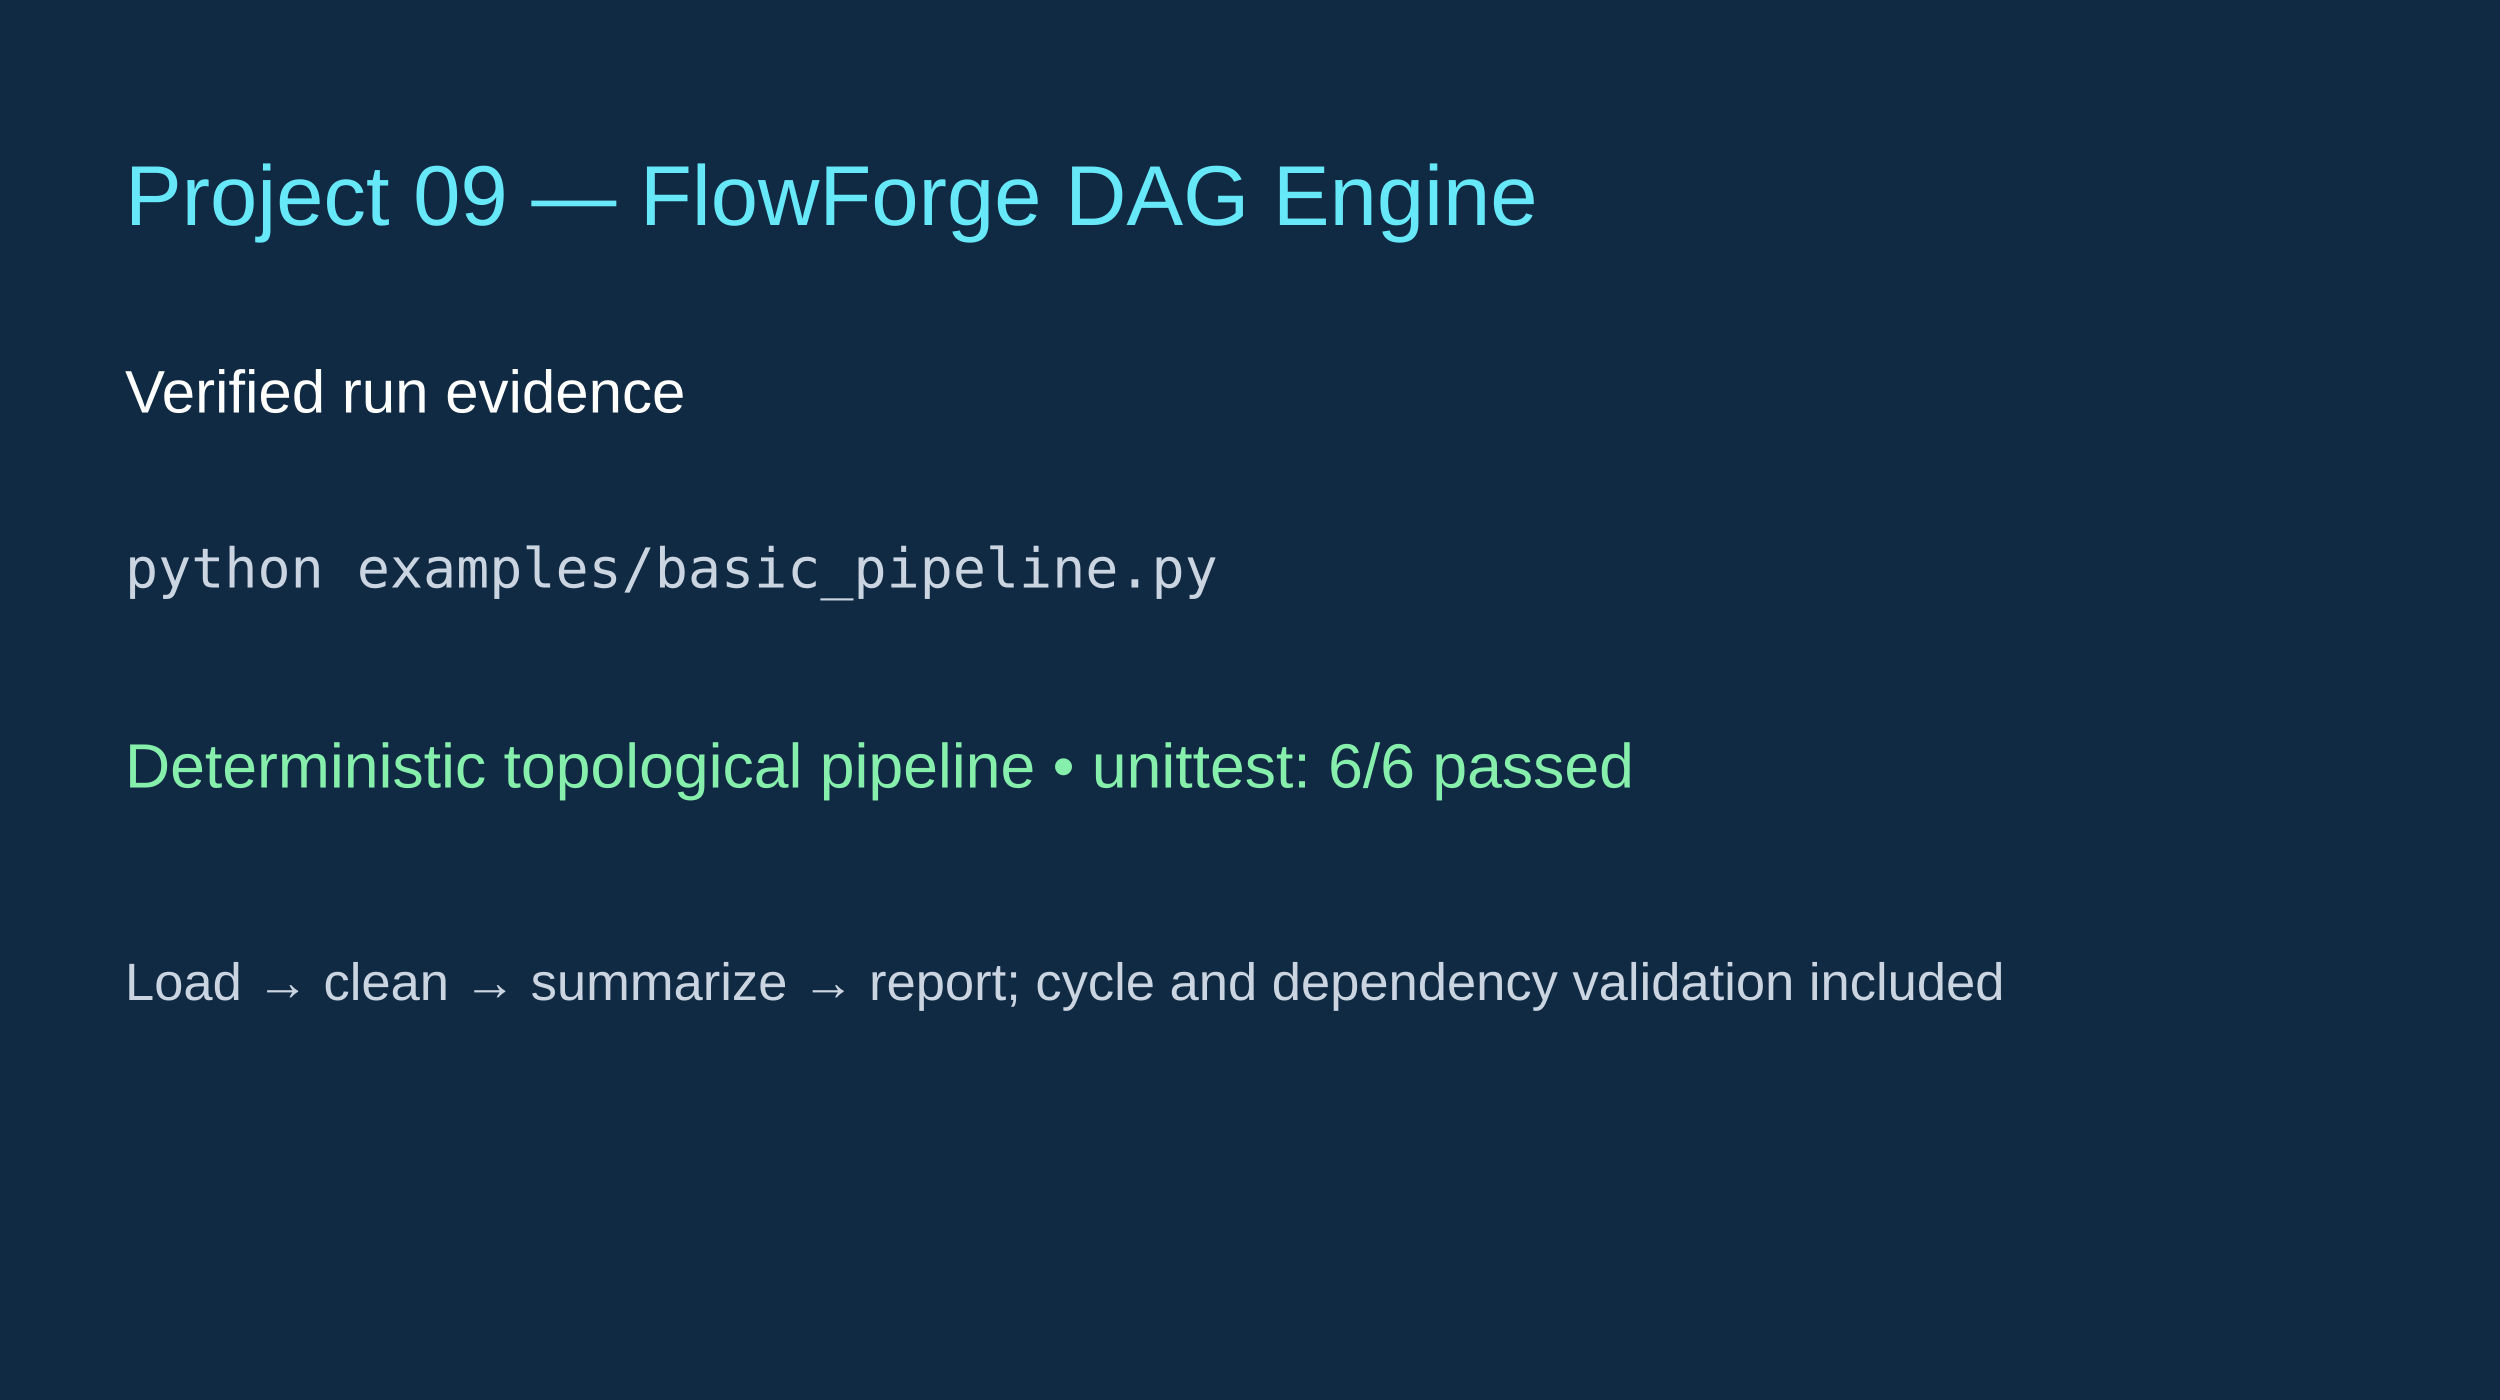
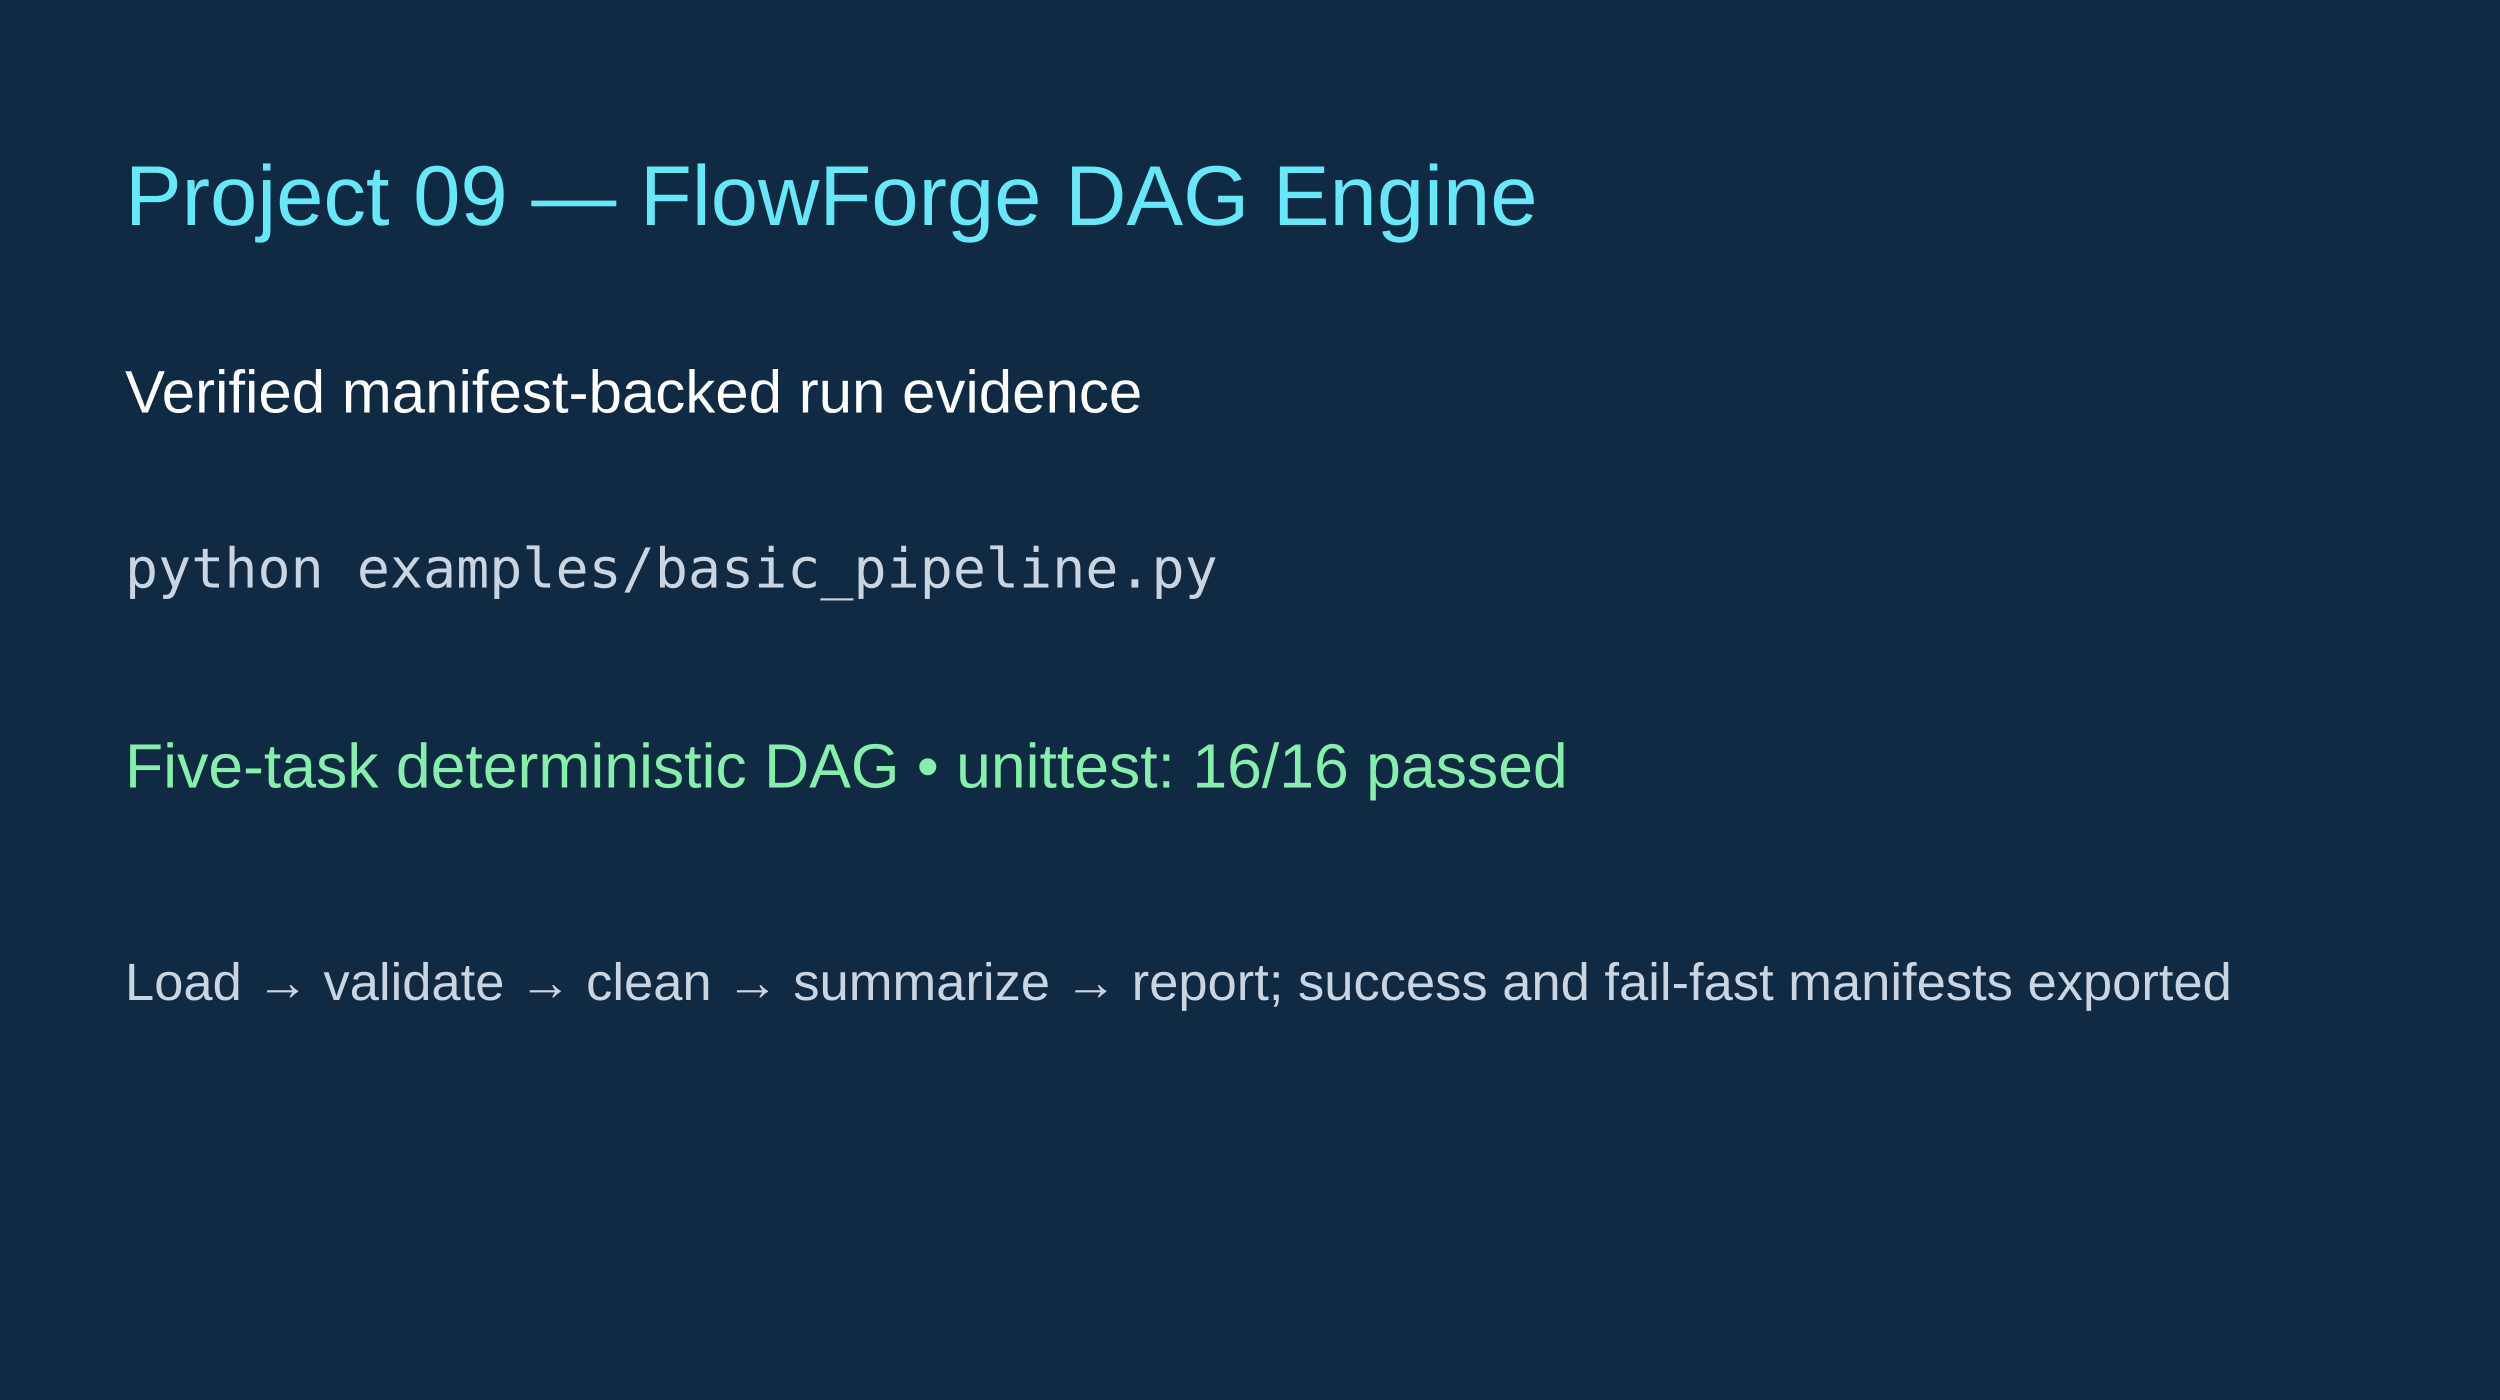
<svg xmlns="http://www.w3.org/2000/svg" width="1000" height="560" viewBox="0 0 1000 560">
  <rect width="1000" height="560" fill="#102a43" />
  <text x="50" y="90" fill="#67e8f9" font-size="34" font-family="Arial">Project 09 — FlowForge DAG Engine</text>
-   <text x="50" y="165" fill="white" font-size="24" font-family="Arial">Verified run evidence</text>
+   <text x="50" y="165" fill="white" font-size="24" font-family="Arial">Verified manifest-backed run evidence</text>
  <text x="50" y="235" fill="#cbd5e1" font-size="22" font-family="monospace">python examples/basic_pipeline.py</text>
-   <text x="50" y="315" fill="#86efac" font-size="25" font-family="Arial">Deterministic topological pipeline • unittest: 6/6 passed</text>
-   <text x="50" y="400" fill="#cbd5e1" font-size="21" font-family="Arial">Load → clean → summarize → report; cycle and dependency validation included</text>
+   <text x="50" y="315" fill="#86efac" font-size="25" font-family="Arial">Five-task deterministic DAG • unittest: 16/16 passed</text>
+   <text x="50" y="400" fill="#cbd5e1" font-size="21" font-family="Arial">Load → validate → clean → summarize → report; success and fail-fast manifests exported</text>
</svg>
